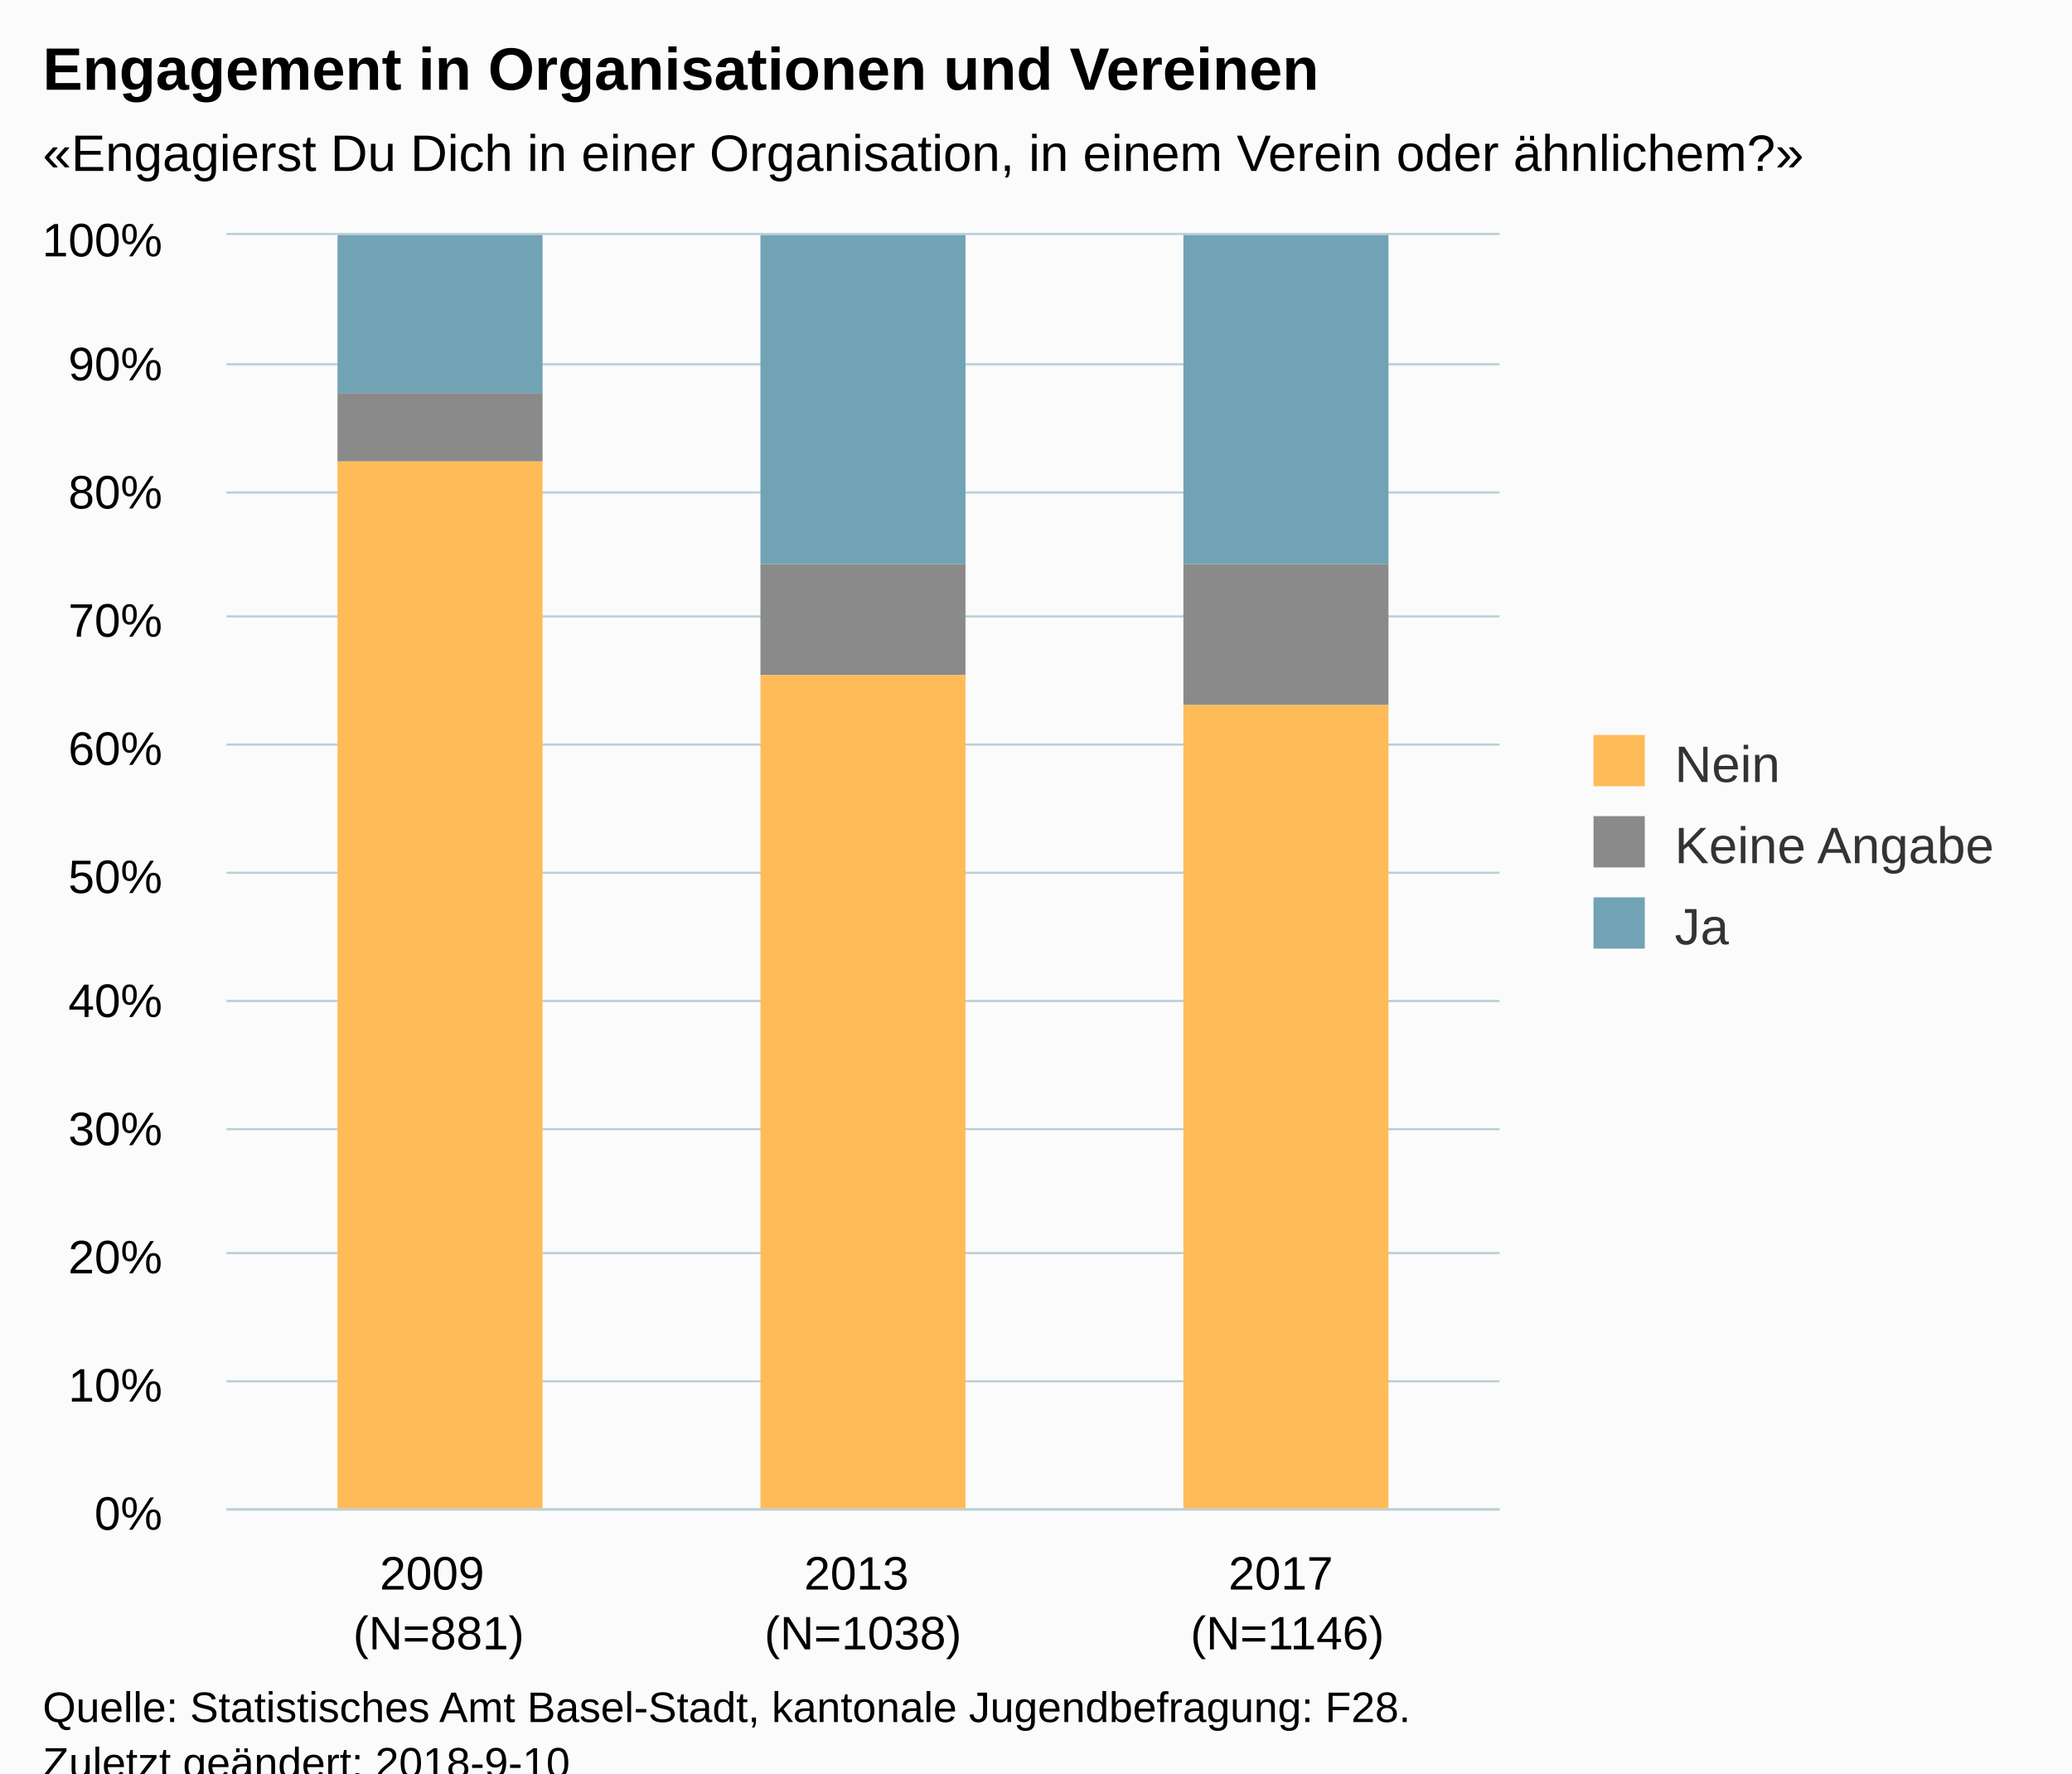
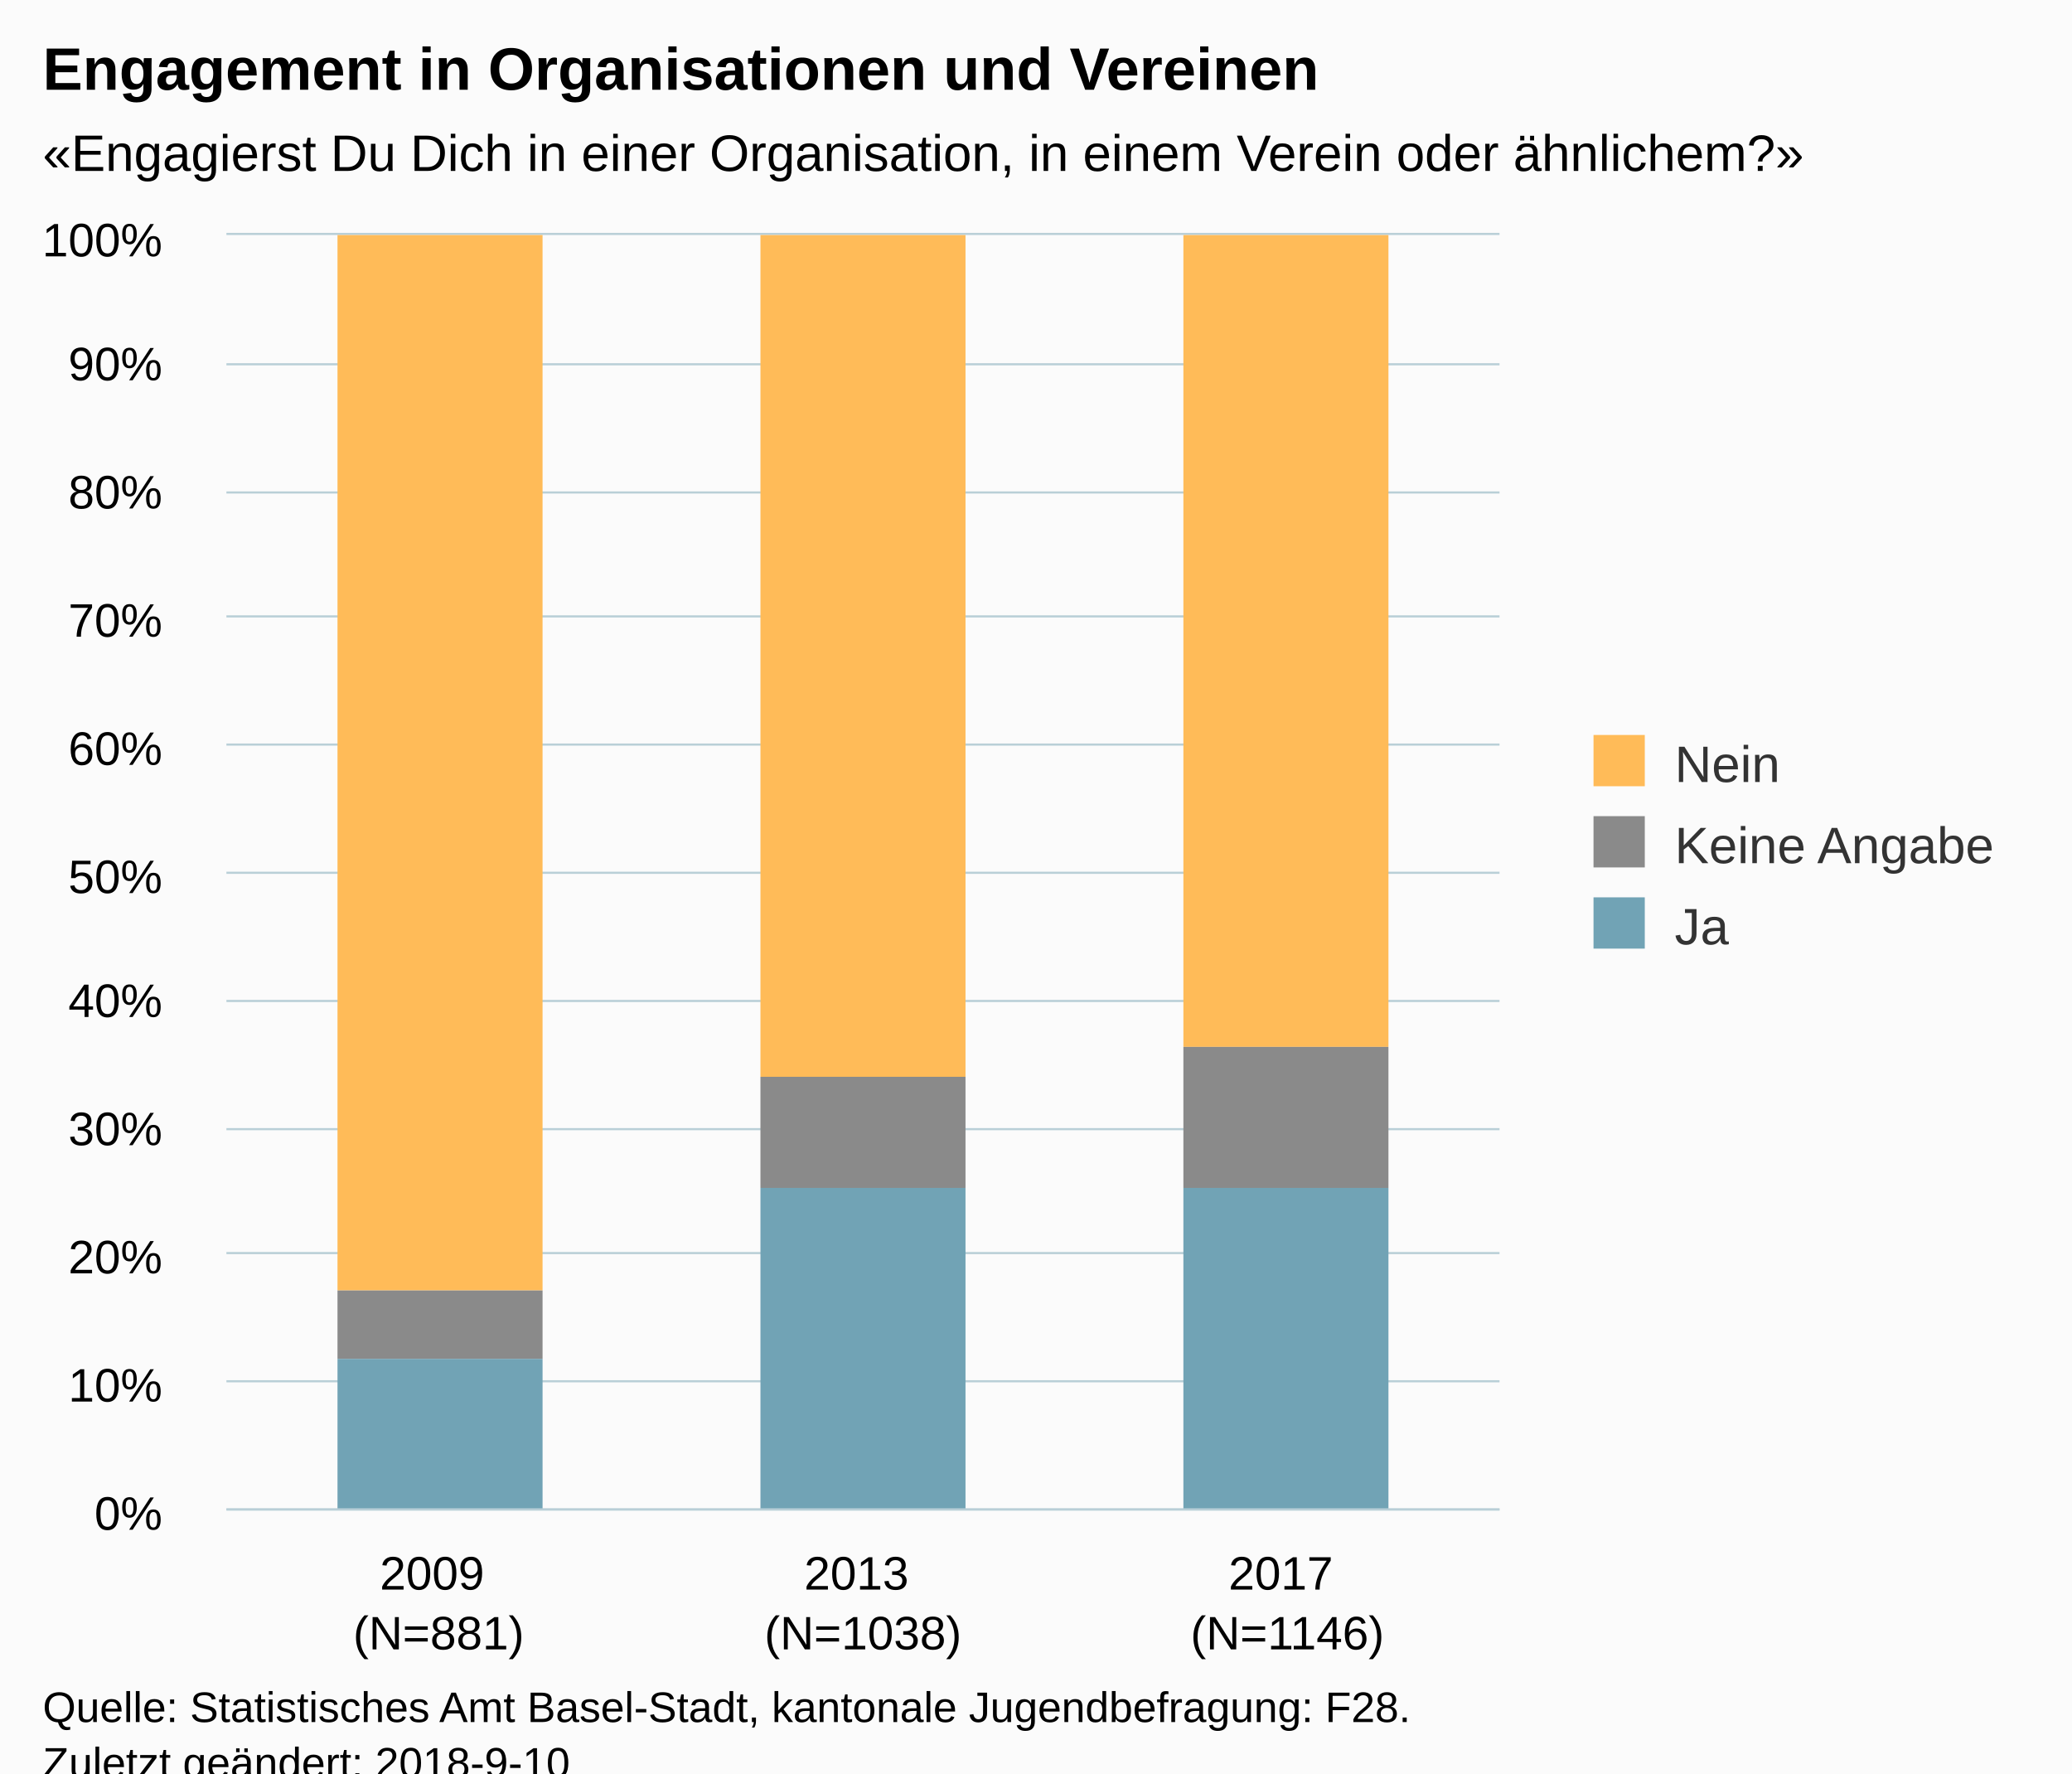
<svg xmlns="http://www.w3.org/2000/svg" version="1.1" class="highcharts-root" style="font-family:Arial;font-size:12px;" viewBox="0 0 485 415">
  <defs>
-     <clipPath id="highcharts-twgft9o-6">
+     <clipPath id="highcharts-y0u0ogn-6">
      <rect x="0" y="0" width="298" height="298" fill="none" />
    </clipPath>
-     <clipPath id="highcharts-twgft9o-7">
+     <clipPath id="highcharts-y0u0ogn-7">
      <rect x="0" y="0" width="298" height="298" fill="none" />
    </clipPath>
  </defs>
  <rect fill="#fbfbfb" class="highcharts-background" x="0" y="0" width="485" height="428" rx="0" ry="0" />
  <rect fill="none" class="highcharts-plot-background" x="53" y="55" width="298" height="298" />
  <g class="highcharts-pane-group" data-z-index="0" />
  <g class="highcharts-grid highcharts-xaxis-grid " data-z-index="1">
    <path fill="none" data-z-index="1" class="highcharts-grid-line" d="M 151.5 55 L 151.5 353" opacity="1" />
    <path fill="none" data-z-index="1" class="highcharts-grid-line" d="M 251.5 55 L 251.5 353" opacity="1" />
    <path fill="none" data-z-index="1" class="highcharts-grid-line" d="M 350.5 55 L 350.5 353" opacity="1" />
    <path fill="none" data-z-index="1" class="highcharts-grid-line" d="M 52.5 55 L 52.5 353" opacity="1" />
  </g>
  <g class="highcharts-grid highcharts-yaxis-grid " data-z-index="1">
    <path fill="none" stroke="#B9CFD7" stroke-width="0.5" data-z-index="1" class="highcharts-grid-line" d="M 53 353.25 L 351 353.25" opacity="1" />
    <path fill="none" stroke="#B9CFD7" stroke-width="0.5" data-z-index="1" class="highcharts-grid-line" d="M 53 323.25 L 351 323.25" opacity="1" />
    <path fill="none" stroke="#B9CFD7" stroke-width="0.5" data-z-index="1" class="highcharts-grid-line" d="M 53 293.25 L 351 293.25" opacity="1" />
    <path fill="none" stroke="#B9CFD7" stroke-width="0.5" data-z-index="1" class="highcharts-grid-line" d="M 53 264.25 L 351 264.25" opacity="1" />
    <path fill="none" stroke="#B9CFD7" stroke-width="0.5" data-z-index="1" class="highcharts-grid-line" d="M 53 234.25 L 351 234.25" opacity="1" />
    <path fill="none" stroke="#B9CFD7" stroke-width="0.5" data-z-index="1" class="highcharts-grid-line" d="M 53 204.25 L 351 204.25" opacity="1" />
    <path fill="none" stroke="#B9CFD7" stroke-width="0.5" data-z-index="1" class="highcharts-grid-line" d="M 53 174.25 L 351 174.25" opacity="1" />
    <path fill="none" stroke="#B9CFD7" stroke-width="0.5" data-z-index="1" class="highcharts-grid-line" d="M 53 144.25 L 351 144.25" opacity="1" />
    <path fill="none" stroke="#B9CFD7" stroke-width="0.5" data-z-index="1" class="highcharts-grid-line" d="M 53 115.25 L 351 115.25" opacity="1" />
    <path fill="none" stroke="#B9CFD7" stroke-width="0.5" data-z-index="1" class="highcharts-grid-line" d="M 53 85.25 L 351 85.25" opacity="1" />
    <path fill="none" stroke="#B9CFD7" stroke-width="0.5" data-z-index="1" class="highcharts-grid-line" d="M 53 54.75 L 351 54.75" opacity="1" />
  </g>
  <rect fill="none" class="highcharts-plot-border" data-z-index="1" x="53" y="55" width="298" height="298" />
  <g class="highcharts-axis highcharts-xaxis " data-z-index="2">
    <path fill="none" class="highcharts-axis-line" stroke="#B9CFD7" stroke-width="0.5" data-z-index="7" d="M 53 353.25 L 351 353.25" />
  </g>
  <g class="highcharts-axis highcharts-yaxis " data-z-index="2">
    <path fill="none" class="highcharts-axis-line" data-z-index="7" d="M 53 55 L 53 353" />
  </g>
  <g class="highcharts-series-group" data-z-index="3">
-     <g data-z-index="0.1" class="highcharts-series highcharts-series-0 highcharts-column-series " transform="translate(53,55) scale(1 1)" clip-path="url(#highcharts-twgft9o-7)">
-       <rect x="26" y="0" width="48" height="37" fill="#71A3B5" class="highcharts-point" />
-       <rect x="125" y="0" width="48" height="77" fill="#71A3B5" class="highcharts-point" />
-       <rect x="224" y="0" width="48" height="77" fill="#71A3B5" class="highcharts-point" />
+     <g data-z-index="0.1" class="highcharts-series highcharts-series-0 highcharts-column-series " transform="translate(53,55) scale(1 1)" clip-path="url(#highcharts-y0u0ogn-7)">
+       <rect x="26" y="0" width="48" height="247" fill="#FFBB58" class="highcharts-point" />
+       <rect x="125" y="0" width="48" height="197" fill="#FFBB58" class="highcharts-point" />
+       <rect x="224" y="0" width="48" height="190" fill="#FFBB58" class="highcharts-point" />
    </g>
    <g data-z-index="0.1" class="highcharts-markers highcharts-series-0 highcharts-column-series " transform="translate(53,55) scale(1 1)" clip-path="none" />
-     <g data-z-index="0.1" class="highcharts-series highcharts-series-1 highcharts-column-series " transform="translate(53,55) scale(1 1)" clip-path="url(#highcharts-twgft9o-7)">
-       <rect x="26" y="37" width="48" height="16" fill="#8A8A8A" class="highcharts-point" />
-       <rect x="125" y="77" width="48" height="26" fill="#8A8A8A" class="highcharts-point" />
-       <rect x="224" y="77" width="48" height="33" fill="#8A8A8A" class="highcharts-point" />
+     <g data-z-index="0.1" class="highcharts-series highcharts-series-1 highcharts-column-series " transform="translate(53,55) scale(1 1)" clip-path="url(#highcharts-y0u0ogn-7)">
+       <rect x="26" y="247" width="48" height="16" fill="#8A8A8A" class="highcharts-point" />
+       <rect x="125" y="197" width="48" height="26" fill="#8A8A8A" class="highcharts-point" />
+       <rect x="224" y="190" width="48" height="33" fill="#8A8A8A" class="highcharts-point" />
    </g>
    <g data-z-index="0.1" class="highcharts-markers highcharts-series-1 highcharts-column-series " transform="translate(53,55) scale(1 1)" clip-path="none" />
-     <g data-z-index="0.1" class="highcharts-series highcharts-series-2 highcharts-column-series " transform="translate(53,55) scale(1 1)" clip-path="url(#highcharts-twgft9o-7)">
-       <rect x="26" y="53" width="48" height="246" fill="#FFBB58" class="highcharts-point" />
-       <rect x="125" y="103" width="48" height="196" fill="#FFBB58" class="highcharts-point" />
-       <rect x="224" y="110" width="48" height="189" fill="#FFBB58" class="highcharts-point" />
+     <g data-z-index="0.1" class="highcharts-series highcharts-series-2 highcharts-column-series " transform="translate(53,55) scale(1 1)" clip-path="url(#highcharts-y0u0ogn-7)">
+       <rect x="26" y="263" width="48" height="36" fill="#71A3B5" class="highcharts-point" />
+       <rect x="125" y="223" width="48" height="76" fill="#71A3B5" class="highcharts-point" />
+       <rect x="224" y="223" width="48" height="76" fill="#71A3B5" class="highcharts-point" />
    </g>
    <g data-z-index="0.1" class="highcharts-markers highcharts-series-2 highcharts-column-series " transform="translate(53,55) scale(1 1)" clip-path="none" />
  </g>
  <text x="10" text-anchor="start" class="highcharts-title" data-z-index="4" style="color:#000000;font-size:14px;font-weight:bold;fill:#000000;" y="21">
    <tspan>Engagement in Organisationen und Vereinen</tspan>
  </text>
  <text x="10" text-anchor="start" class="highcharts-subtitle" data-z-index="4" style="color:#000000;font-size:12px;fill:#000000;" y="40">
    <tspan>«Engagierst Du Dich in einer Organisation, in einem Verein oder ähnlichem?»</tspan>
  </text>
  <g class="highcharts-legend" data-z-index="7" transform="translate(363,165)">
    <rect fill="none" class="highcharts-legend-box" rx="0" ry="0" x="0" y="0" width="112" height="68" visibility="visible" />
    <g data-z-index="1">
      <g>
-         <g class="highcharts-legend-item highcharts-column-series highcharts-color-undefined highcharts-series-2" data-z-index="1" transform="translate(8,3)">
+         <g class="highcharts-legend-item highcharts-column-series highcharts-color-undefined highcharts-series-0" data-z-index="1" transform="translate(8,3)">
          <text x="21" style="color:#333333;font-size:12px;font-weight:normal;cursor:pointer;fill:#333333;" text-anchor="start" data-z-index="2" y="15">
            <tspan>Nein</tspan>
          </text>
          <rect x="2" y="4" width="12" height="12" fill="#FFBB58" class="highcharts-point" data-z-index="3" />
        </g>
        <g class="highcharts-legend-item highcharts-column-series highcharts-color-undefined highcharts-series-1" data-z-index="1" transform="translate(8,22)">
          <text x="21" y="15" style="color:#333333;font-size:12px;font-weight:normal;cursor:pointer;fill:#333333;" text-anchor="start" data-z-index="2">
            <tspan>Keine Angabe</tspan>
          </text>
          <rect x="2" y="4" width="12" height="12" fill="#8A8A8A" class="highcharts-point" data-z-index="3" />
        </g>
-         <g class="highcharts-legend-item highcharts-column-series highcharts-color-undefined highcharts-series-0" data-z-index="1" transform="translate(8,41)">
+         <g class="highcharts-legend-item highcharts-column-series highcharts-color-undefined highcharts-series-2" data-z-index="1" transform="translate(8,41)">
          <text x="21" y="15" style="color:#333333;font-size:12px;font-weight:normal;cursor:pointer;fill:#333333;" text-anchor="start" data-z-index="2">
            <tspan>Ja</tspan>
          </text>
          <rect x="2" y="4" width="12" height="12" fill="#71A3B5" class="highcharts-point" data-z-index="3" />
        </g>
      </g>
    </g>
  </g>
  <g class="highcharts-axis-labels highcharts-xaxis-labels " data-z-index="7">
    <text x="102.667" style="color:#000000;cursor:default;font-size:11px;white-space:nowrap;fill:#000000;" text-anchor="middle" transform="translate(0,0)" y="372" opacity="1">
      <tspan>2009</tspan>
      <tspan x="102.667" dy="14">(N=881)</tspan>
    </text>
    <text x="202" style="color:#000000;cursor:default;font-size:11px;white-space:nowrap;fill:#000000;" text-anchor="middle" transform="translate(0,0)" y="372" opacity="1">
      <tspan>2013</tspan>
      <tspan x="202" dy="14">(N=1038)</tspan>
    </text>
    <text x="301.333" style="color:#000000;cursor:default;font-size:11px;white-space:nowrap;fill:#000000;" text-anchor="middle" transform="translate(0,0)" y="372" opacity="1">
      <tspan>2017</tspan>
      <tspan x="301.333" dy="14">(N=1146)</tspan>
    </text>
  </g>
  <g class="highcharts-axis-labels highcharts-yaxis-labels " data-z-index="7">
    <text x="38" style="color:#000000;cursor:default;font-size:11px;fill:#000000;" text-anchor="end" transform="translate(0,0)" y="358" opacity="1">0%</text>
    <text x="38" style="color:#000000;cursor:default;font-size:11px;fill:#000000;" text-anchor="end" transform="translate(0,0)" y="328" opacity="1">10%</text>
    <text x="38" style="color:#000000;cursor:default;font-size:11px;fill:#000000;" text-anchor="end" transform="translate(0,0)" y="298" opacity="1">20%</text>
    <text x="38" style="color:#000000;cursor:default;font-size:11px;fill:#000000;" text-anchor="end" transform="translate(0,0)" y="268" opacity="1">30%</text>
    <text x="38" style="color:#000000;cursor:default;font-size:11px;fill:#000000;" text-anchor="end" transform="translate(0,0)" y="238" opacity="1">40%</text>
    <text x="38" style="color:#000000;cursor:default;font-size:11px;fill:#000000;" text-anchor="end" transform="translate(0,0)" y="209" opacity="1">50%</text>
    <text x="38" style="color:#000000;cursor:default;font-size:11px;fill:#000000;" text-anchor="end" transform="translate(0,0)" y="179" opacity="1">60%</text>
    <text x="38" style="color:#000000;cursor:default;font-size:11px;fill:#000000;" text-anchor="end" transform="translate(0,0)" y="149" opacity="1">70%</text>
    <text x="38" style="color:#000000;cursor:default;font-size:11px;fill:#000000;" text-anchor="end" transform="translate(0,0)" y="119" opacity="1">80%</text>
    <text x="38" style="color:#000000;cursor:default;font-size:11px;fill:#000000;" text-anchor="end" transform="translate(0,0)" y="89" opacity="1">90%</text>
    <text x="38" style="color:#000000;cursor:default;font-size:11px;fill:#000000;" text-anchor="end" transform="translate(0,0)" y="60" opacity="1">100%</text>
  </g>
  <text x="10" class="highcharts-credits" text-anchor="start" data-z-index="8" style="cursor:default;color:#000000;font-size:10px;fill:#000000;" y="403">
    <tspan>Quelle: Statistisches Amt Basel-Stadt, kantonale Jugendbefragung: F28.</tspan>
    <tspan x="10" dy="13">Zuletzt geändert: 2018-9-10</tspan>
  </text>
</svg>
